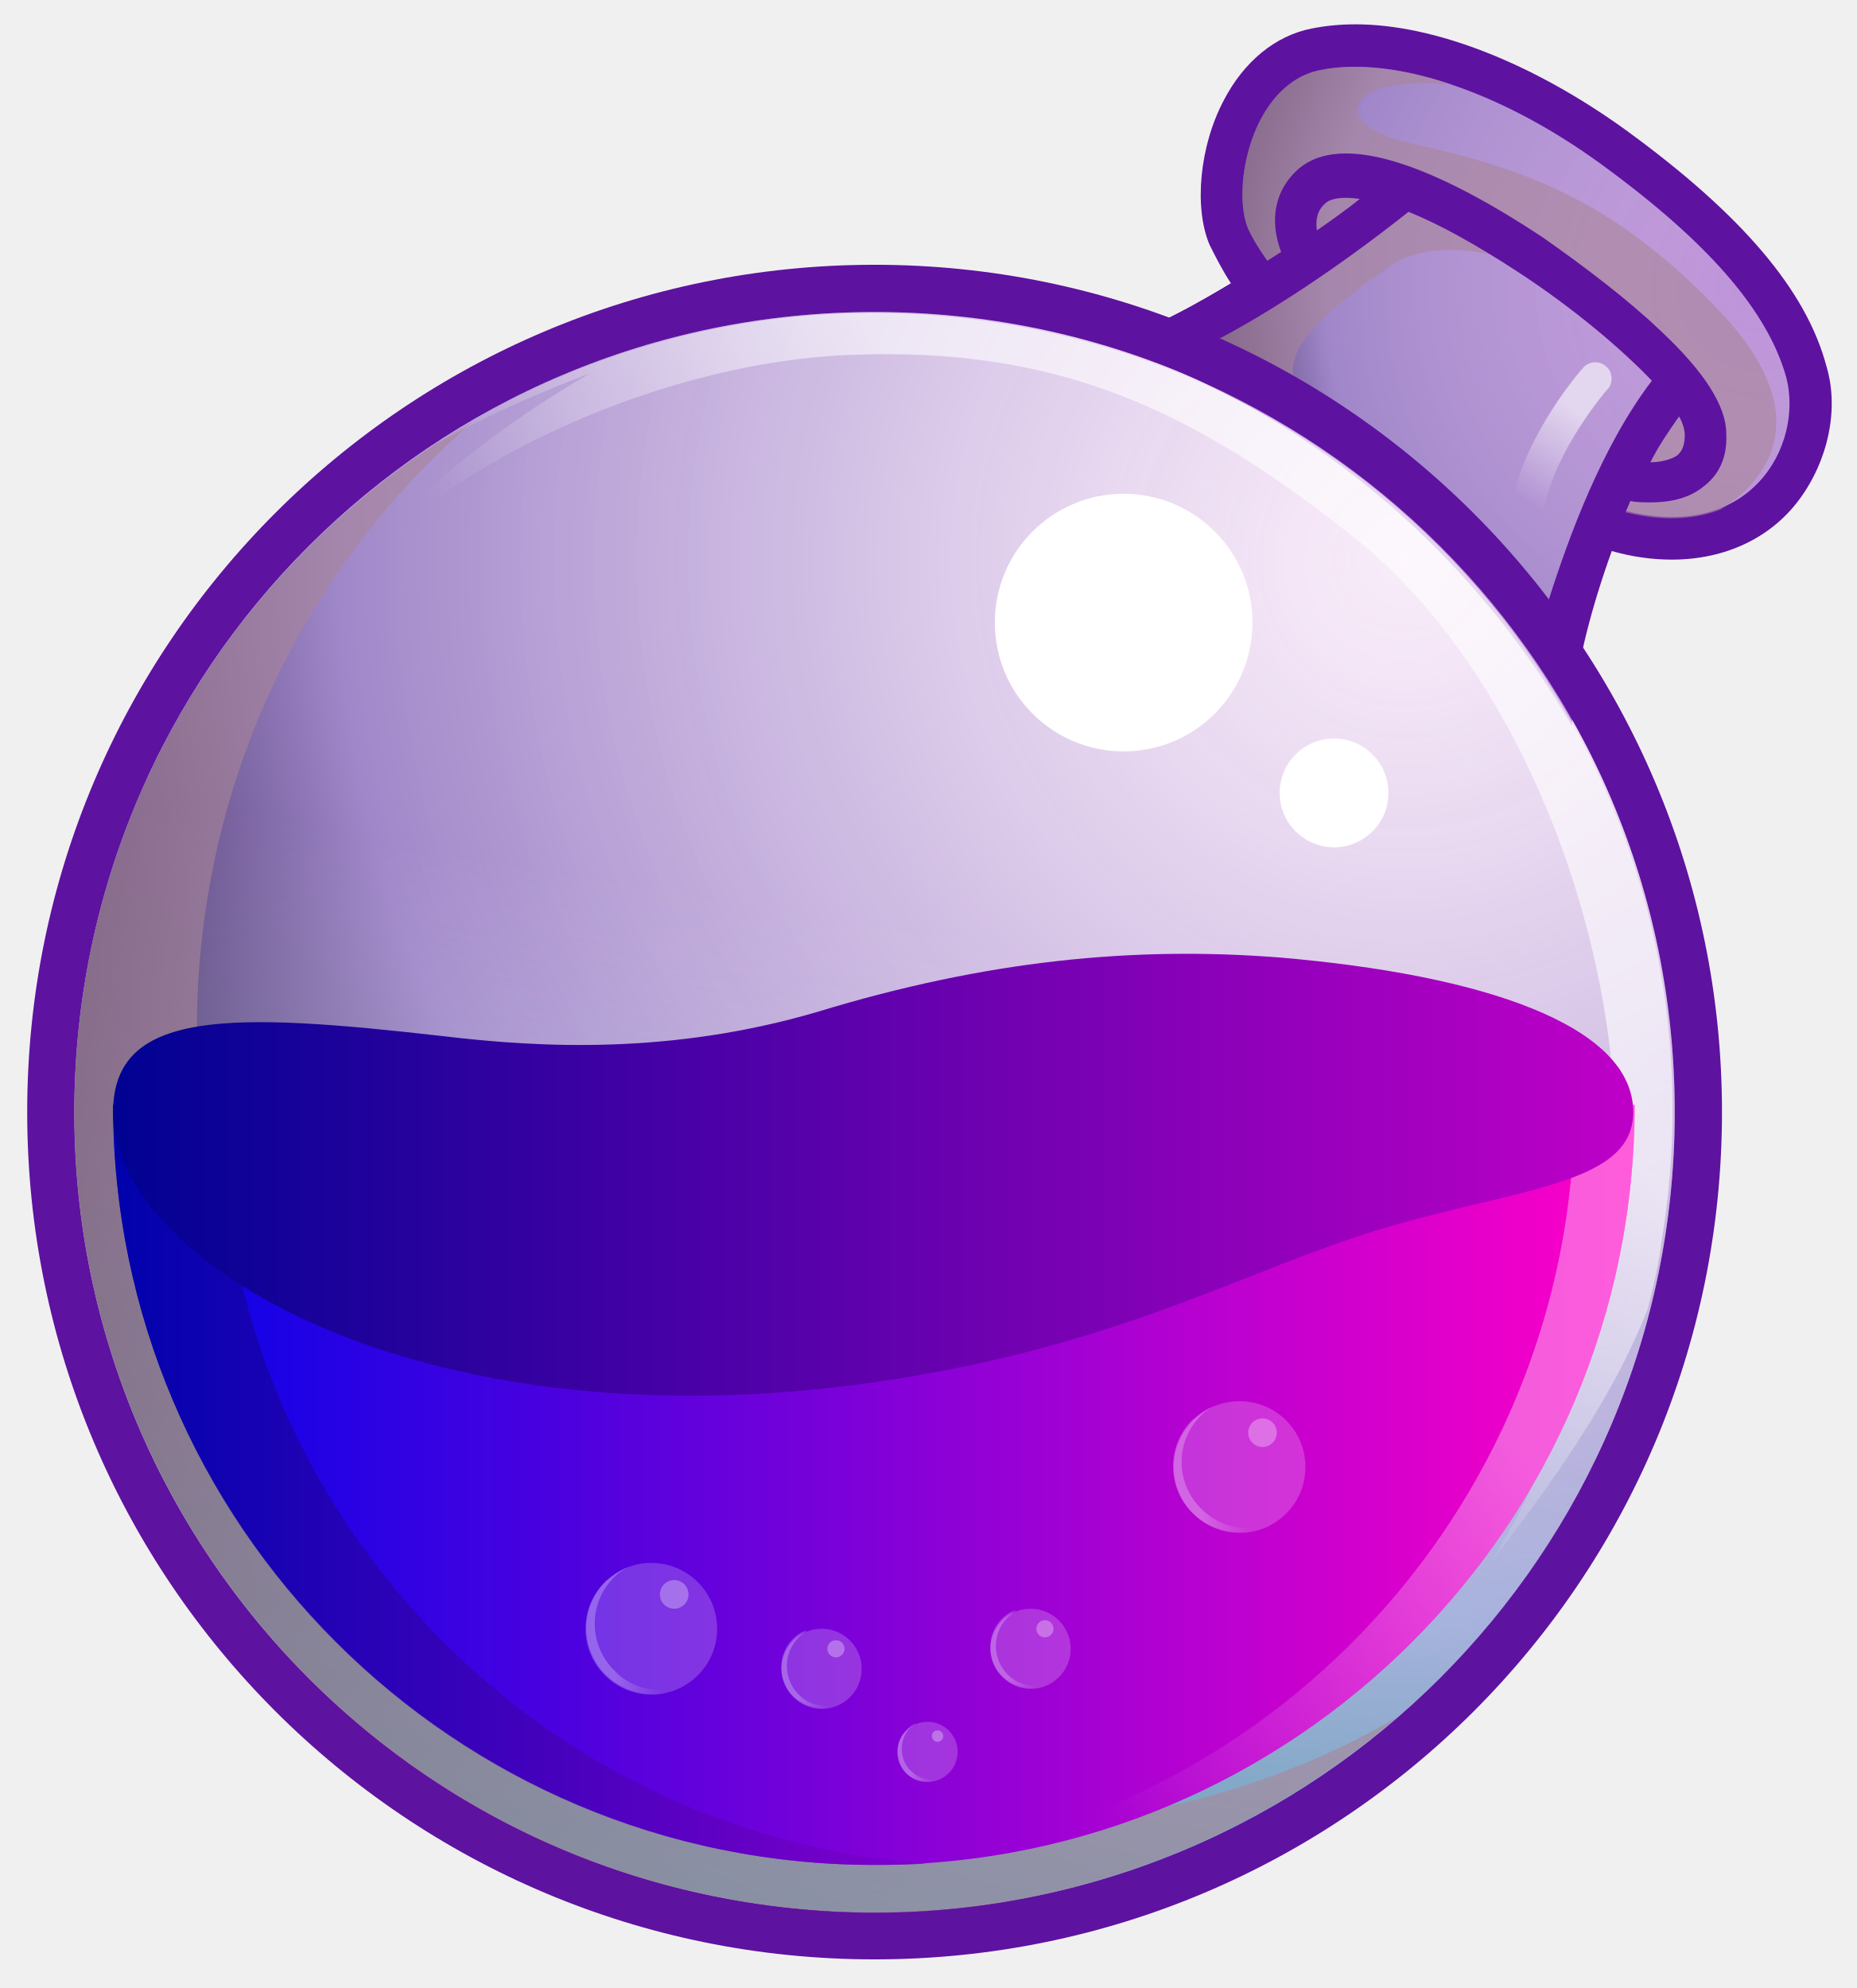
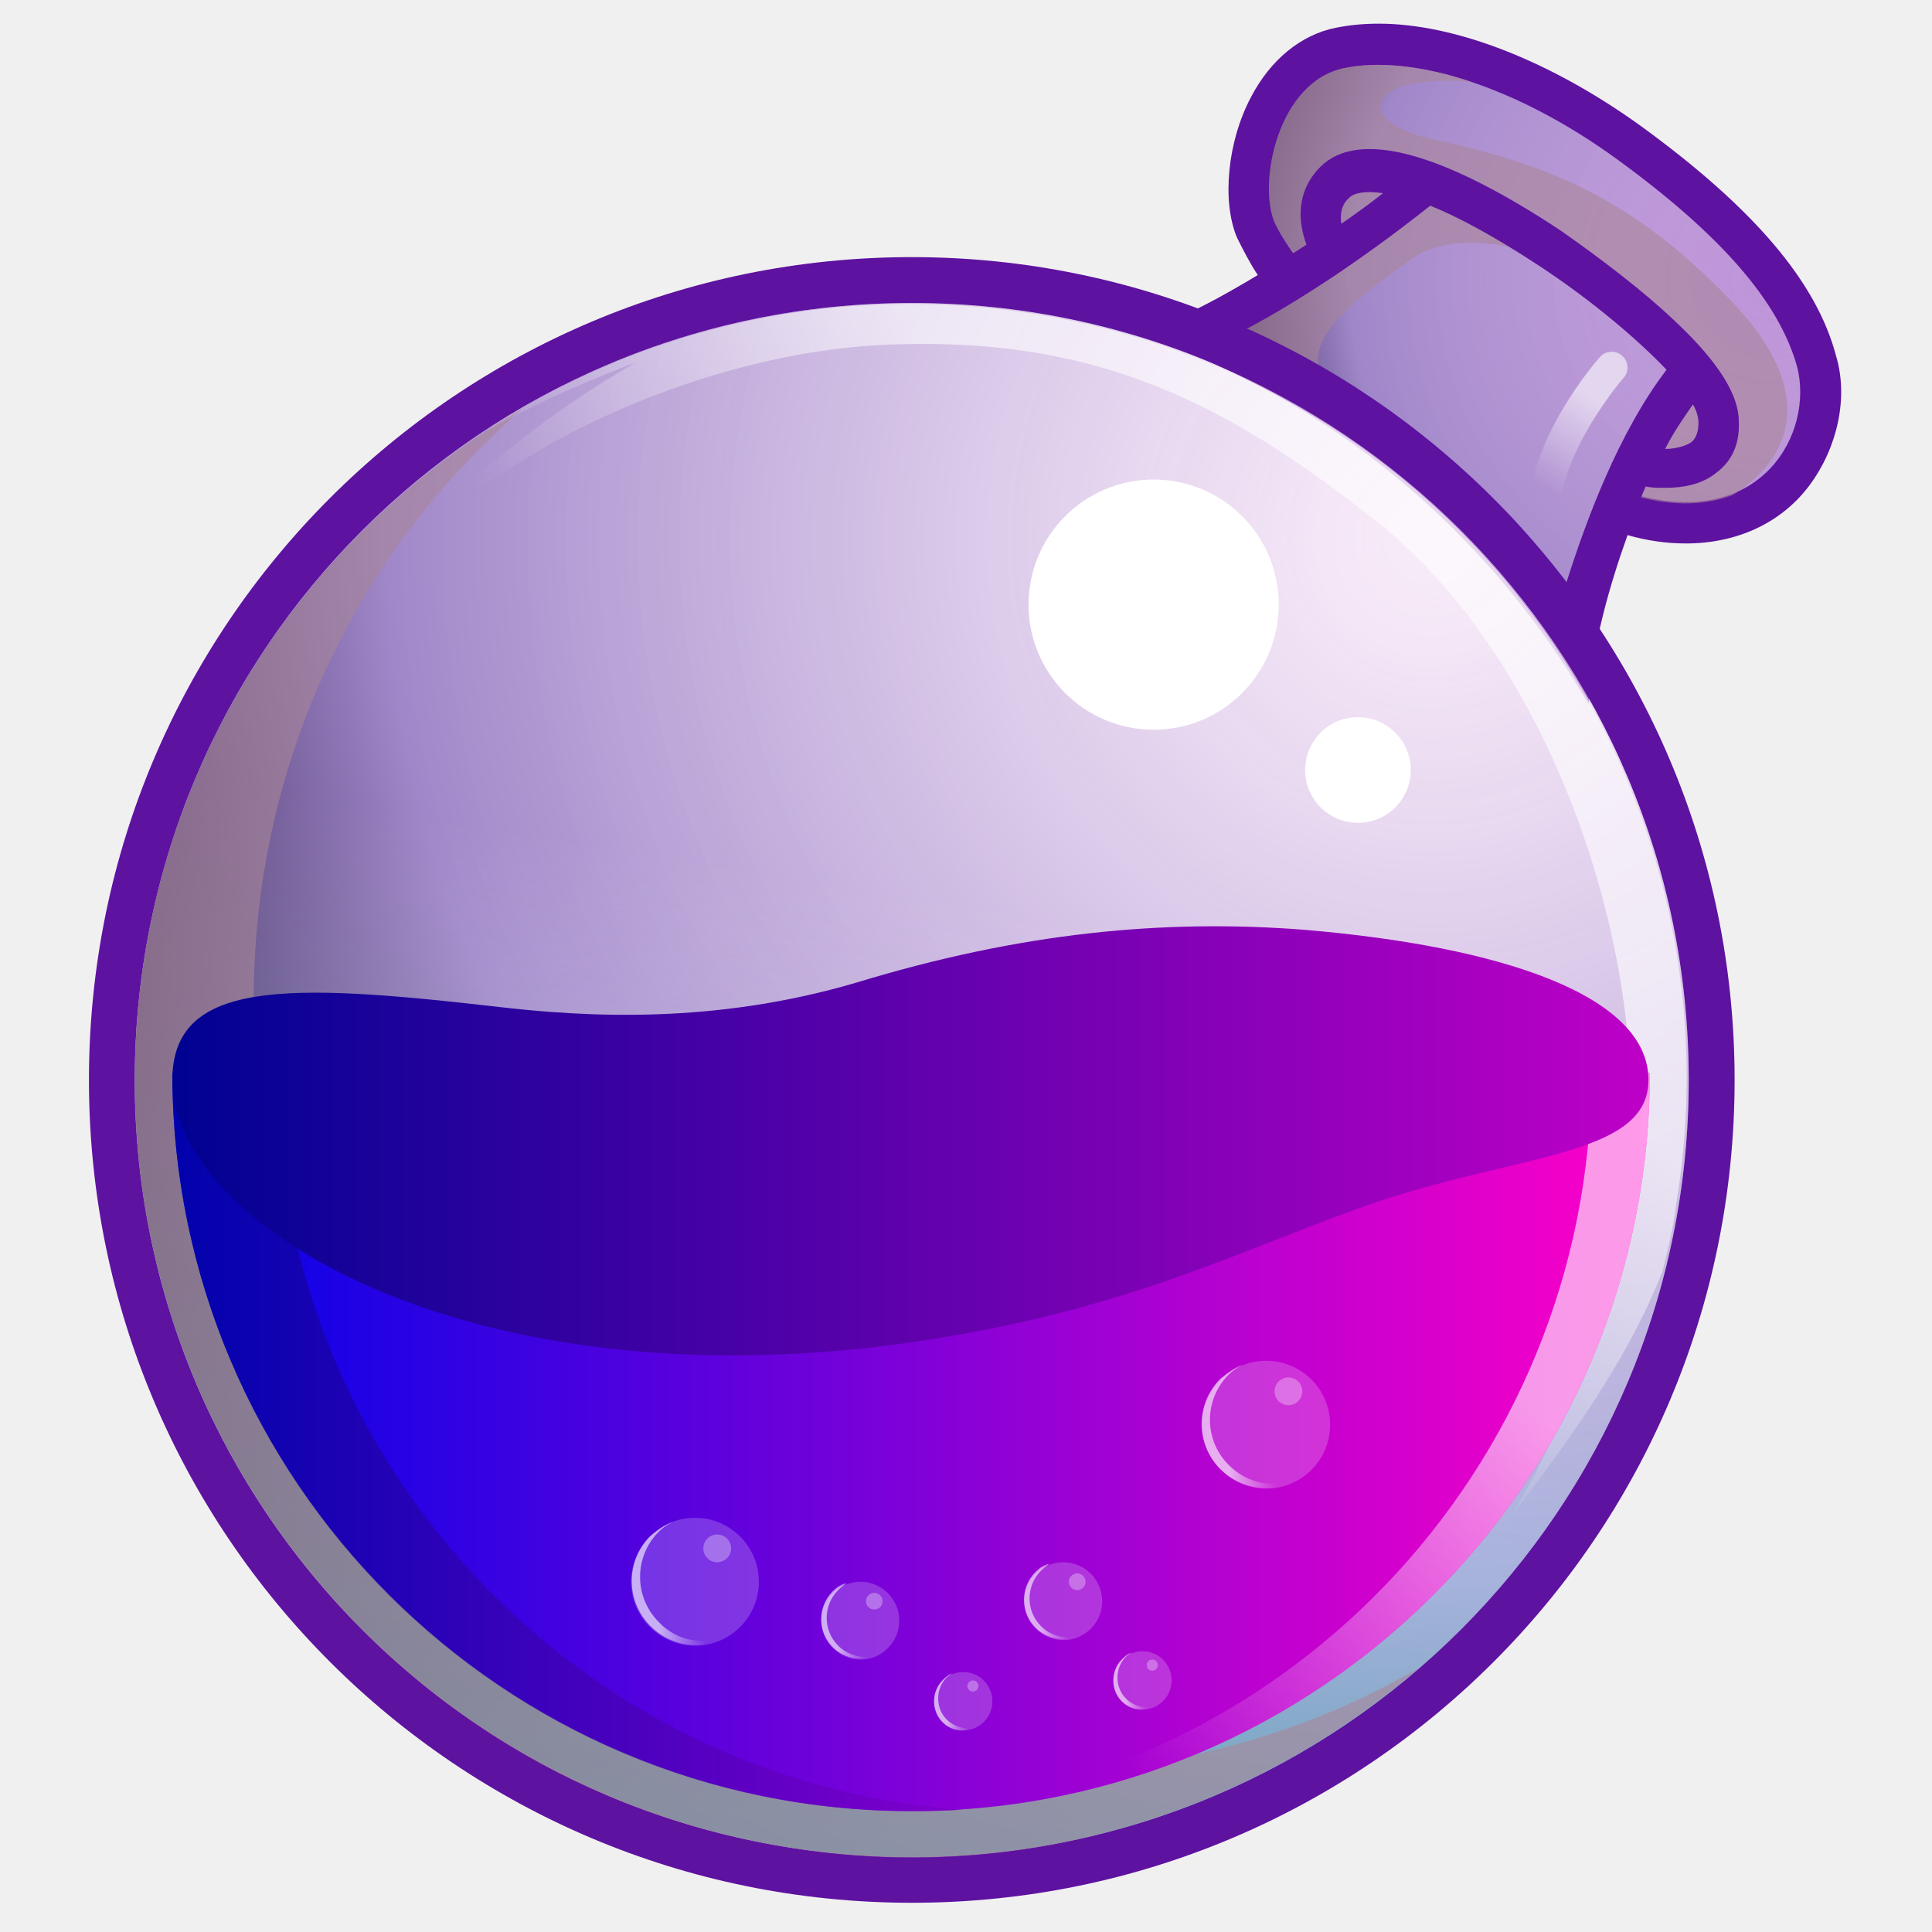
- <svg xmlns="http://www.w3.org/2000/svg" version="1.1" id="Layer_1" x="0px" y="0px" viewBox="0 0 129.7 138.9" style="enable-background:new 0 0 129.7 138.9;" xml:space="preserve">
-   <style type="text/css">
- 	.st0{fill:#5E12A0;}
- 	.st1{fill:url(#XMLID_35_);}
- 	.st2{fill:url(#XMLID_36_);}
- 	.st3{opacity:0.6;fill:#A98698;enable-background:new    ;}
- 	.st4{opacity:0.6;fill:url(#XMLID_185_);enable-background:new    ;}
- 	.st5{opacity:0.6;fill:url(#XMLID_186_);enable-background:new    ;}
- 	.st6{fill:url(#XMLID_187_);}
- 	.st7{opacity:0.6;}
- 	.st8{opacity:0.6;fill:url(#XMLID_188_);enable-background:new    ;}
- 	.st9{opacity:0.7;}
- 	.st10{fill:url(#XMLID_189_);}
- 	.st11{fill:url(#XMLID_190_);}
- 	.st12{fill:#FFFFFF;}
- 	.st13{fill:url(#XMLID_191_);}
- 	.st14{opacity:0.2;fill:#FFFFFF;enable-background:new    ;}
- 	.st15{opacity:0.4;}
- 	.st16{opacity:0.6;fill:url(#XMLID_192_);enable-background:new    ;}
- 	.st17{opacity:0.3;fill:#FFFFFF;enable-background:new    ;}
- 	.st18{opacity:0.6;fill:url(#XMLID_193_);enable-background:new    ;}
- 	.st19{opacity:0.6;fill:url(#XMLID_194_);enable-background:new    ;}
- 	.st20{display:none;}
- 	.st21{display:inline;opacity:0.2;fill:#FFFFFF;enable-background:new    ;}
- 	.st22{display:inline;opacity:0.4;}
- 	.st23{opacity:0.6;fill:url(#XMLID_195_);enable-background:new    ;}
- 	.st24{display:inline;opacity:0.3;fill:#FFFFFF;enable-background:new    ;}
- 	.st25{opacity:0.6;fill:url(#XMLID_196_);enable-background:new    ;}
- 	.st26{opacity:0.6;fill:url(#XMLID_197_);enable-background:new    ;}
- </style>
-   <g id="XMLID_2_">
-     <g id="XMLID_3_">
-       <g id="XMLID_66_">
-         <g id="XMLID_67_">
-           <path id="XMLID_68_" class="st0" d="M127.6,25.6c-1.4-5.3-5.9-10.6-14-16.5c-6.5-4.7-13.4-7.4-18.9-7.4c-1.1,0-2.1,0.1-3.1,0.3      c-2.5,0.5-4.7,2.3-6.1,5c-1.7,3.2-2.1,7.5-1,10.1c0.4,0.8,0.9,1.8,1.5,2.7c-5.3,3.2-8.3,4.1-8.7,4.2      c13.8,4.6,25.3,14.2,32.5,26.7l0.1-1.2c0.3-3.3,1.3-7.1,2.7-11c1.4,0.4,2.8,0.6,4.2,0.6l0,0c3.7,0,6.9-1.5,8.9-4.2      C127.7,32.2,128.5,28.6,127.6,25.6z" />
-         </g>
-       </g>
-       <g id="XMLID_62_">
-         <g id="XMLID_64_">
-           <radialGradient id="XMLID_35_" cx="122.976" cy="80.678" r="44.694" gradientTransform="matrix(1 0 0 -1 0 100.7784)" gradientUnits="userSpaceOnUse">
-             <stop offset="0" style="stop-color:#FFEAFF;stop-opacity:0.6" />
-             <stop offset="0.681" style="stop-color:#A087C9" />
-             <stop offset="1" style="stop-color:#10002F" />
-           </radialGradient>
-           <path id="XMLID_65_" class="st1" d="M113.2,35.6c9.1,2.5,12.8-4.5,11.6-9.2c-1.3-4.7-5.5-9.5-12.9-14.9S97,3.9,92.2,4.9      s-6.2,8.3-5,11.1c0.5,1.1,1.6,2.7,3.1,4.5c-1.9,1.3-3.7,2.3-5.2,3.2c9.2,4.1,17.2,10.5,23.2,18.5c0.7-2.7,1.7-5.1,2.6-7.2      C111.6,35.1,112.4,35.3,113.2,35.6z" />
-         </g>
-         <radialGradient id="XMLID_36_" cx="98.111" cy="61.617" r="109.351" gradientTransform="matrix(1 0 0 -1 0 100.7784)" gradientUnits="userSpaceOnUse">
-           <stop offset="0" style="stop-color:#FFEAFF;stop-opacity:0.6" />
-           <stop offset="0.681" style="stop-color:#A087C9" />
-           <stop offset="1" style="stop-color:#10002F" />
-         </radialGradient>
-         <circle id="XMLID_63_" class="st2" cx="61.1" cy="77.7" r="55.9" />
-       </g>
-       <path id="XMLID_61_" class="st3" d="M120.2,21.8c-7.6-8-14-10.1-21.7-11.8c-6-1.4-4.4-4.8,2.9-4.1c-3.5-1.2-6.8-1.5-9.2-1    c-4.8,1-6.2,8.3-5,11.1c0.5,1.1,1.6,2.7,3.1,4.5c-2.7,1.8-5,3.1-6.9,4.1c0.9,0.4,2,0.9,3.3,1.6c3.4,1.8,7.1,4.8,7.1,4.8    c-5.6-4.8-4.4-7,3.3-12.4c2.4-1.7,6.8-1.5,10.9,0.6c4.1,2.1,8.9,7.4,8.9,7.4l-4.6,8.8c0.3,0.1,0.6,0.2,0.9,0.3    c2.9,0.8,5.2,0.6,7-0.1C122.3,34.3,127.8,29.9,120.2,21.8z" />
-       <g id="XMLID_56_">
-         <path id="XMLID_57_" class="st0" d="M98.4,14.8c2,0.8,4.6,2.2,7.8,4.3c3.8,2.5,7.1,5.3,9.2,7.5c-3.5,4.6-5.8,10.9-7.2,15.3     c0.7,1,1.5,2,2.2,3c0.7-2.5,1.9-6.2,3.5-9.9c0.4,0.1,0.9,0.1,1.4,0.1c1.2,0,2.6-0.2,3.7-1.1c0.8-0.6,1.7-1.7,1.6-3.7     c0-1.9-1.5-4.3-4.6-7.2c-2.2-2.1-5.2-4.4-8.2-6.5c-8.6-5.7-14.6-7.3-17.3-4.6c-1.8,1.8-1.6,4-1,5.6c-3.2,2.1-5.9,3.6-7.7,4.6     c1.2,0.4,2.3,0.9,3.5,1.4C88.5,21.9,93.1,19,98.4,14.8z M117.3,29.1c0.3,0.5,0.4,1,0.4,1.3c0,0.9-0.3,1.2-0.5,1.4     c-0.4,0.3-1.2,0.5-1.9,0.5C115.9,31.1,116.6,30.1,117.3,29.1z M92.6,14.2c0.3-0.3,1.1-0.5,2.4-0.3c-1,0.8-2,1.5-3,2.2     C91.9,15.4,92,14.7,92.6,14.2z" />
-       </g>
-       <g id="XMLID_52_">
-         <path id="XMLID_53_" class="st0" d="M61.1,18.5C28.4,18.5,1.9,45,1.9,77.7s26.5,59.2,59.2,59.2s59.2-26.5,59.2-59.2     S93.7,18.5,61.1,18.5z M61.1,133.6c-30.9,0-55.9-25-55.9-55.9s25-55.9,55.9-55.9s55.9,25,55.9,55.9S91.9,133.6,61.1,133.6z" />
-       </g>
-       <linearGradient id="XMLID_185_" gradientUnits="userSpaceOnUse" x1="-1397.53" y1="-1163.049" x2="-1285.711" y2="-1163.049" gradientTransform="matrix(0.16 -0.9871 -0.9871 -0.16 -872.2866 -1432.701)">
-         <stop offset="0" style="stop-color:#81FFFF" />
-         <stop offset="0.62" style="stop-color:#FFFFFF;stop-opacity:0" />
-       </linearGradient>
-       <circle id="XMLID_51_" class="st4" cx="61.1" cy="77.7" r="55.9" />
-       <g id="XMLID_49_">
-         <path id="XMLID_50_" class="st3" d="M60.7,126.8c-30.5-4.9-51.2-33.6-46.2-64.1c2.2-13.5,9-25,18.6-33.3     c-14,8.1-24.4,22.2-27.2,39.4C1,99.3,21.7,128,52.1,132.9c17,2.8,33.4-2.5,45.5-12.9C86.9,126.2,73.9,128.9,60.7,126.8z" />
-       </g>
-       <linearGradient id="XMLID_186_" gradientUnits="userSpaceOnUse" x1="100.461" y1="61.079" x2="54.237" y2="18.667" gradientTransform="matrix(1 0 0 -1 0 100.7784)">
-         <stop offset="0.289" style="stop-color:#FFFFFF" />
-         <stop offset="0.78" style="stop-color:#FFFFFF;stop-opacity:0" />
-       </linearGradient>
-       <path id="XMLID_48_" class="st5" d="M70,22.6c-14.1-2.3-27.8,0.9-39,8c-0.2,0.2-0.4,0.4-0.4,0.4c4.3-2.6,10.6-4.9,10.6-4.9    C25,35.5,20,46.2,20,46.2C26.3,34,44.8,25.4,59.3,24.8c14.5-0.6,24,3.7,35.6,13c11.6,9.4,18.6,28.6,17.9,43.8    c-0.6,15.2-8.6,27.5-8.6,27.5c5.5-7.1,8.8-12.3,10.9-17.6c0.4-1.6,0.8-3.2,1-4.9C121.1,56.2,100.5,27.5,70,22.6z" />
-       <g id="XMLID_41_">
-         <linearGradient id="XMLID_187_" gradientUnits="userSpaceOnUse" x1="7.9" y1="-2.972" x2="114.2" y2="-2.972" gradientTransform="matrix(1 0 0 -1 0 100.7784)">
-           <stop offset="0" style="stop-color:#0002E9" />
-           <stop offset="0.995" style="stop-color:#FF00C7" />
-         </linearGradient>
-         <path id="XMLID_47_" class="st6" d="M114.2,77.2c0,29.3-23.8,53.1-53.1,53.1S7.9,106.5,7.9,77.2H114.2z" />
-         <g id="XMLID_45_" class="st7">
-           <linearGradient id="XMLID_188_" gradientUnits="userSpaceOnUse" x1="119.232" y1="18.888" x2="61.411" y2="-35.755" gradientTransform="matrix(1 0 0 -1 0 100.7784)">
-             <stop offset="0.289" style="stop-color:#FFFFFF" />
-             <stop offset="0.78" style="stop-color:#FFFFFF;stop-opacity:0" />
-           </linearGradient>
-           <path id="XMLID_46_" class="st8" d="M110,77.2c0,28.6-22.6,52-51,53.1c0.7,0,1.4,0,2.1,0c29.3,0,53.1-23.8,53.1-53.1H110z" />
-         </g>
-         <g id="XMLID_43_" class="st9">
-           <linearGradient id="XMLID_189_" gradientUnits="userSpaceOnUse" x1="7.9" y1="-2.972" x2="64.7" y2="-2.972" gradientTransform="matrix(1 0 0 -1 0 100.7784)">
-             <stop offset="0" style="stop-color:#000292" />
-             <stop offset="0.995" style="stop-color:#7D00C7" />
-           </linearGradient>
-           <path id="XMLID_44_" class="st10" d="M15.4,77.2H7.9c0,29.3,23.8,53.1,53.1,53.1c1.3,0,2.5,0,3.7-0.1      C37.2,128.2,15.4,105.2,15.4,77.2z" />
-         </g>
-         <linearGradient id="XMLID_190_" gradientUnits="userSpaceOnUse" x1="8.016" y1="18.7" x2="114.103" y2="18.7" gradientTransform="matrix(1 0 0 -1 0 100.7784)">
-           <stop offset="0" style="stop-color:#000292" />
-           <stop offset="0.995" style="stop-color:#BE00C7" />
-         </linearGradient>
-         <path id="XMLID_42_" class="st11" d="M114.1,77.7c0-6.1-10.6-9.6-24.7-10.8c-10.2-0.8-20.5,0.2-32.3,3.8     c-10.2,3-19.4,2.5-26.1,1.7c-14.9-1.7-23.1-1.9-23.1,5.3c0,10.4,21.2,23.4,53,18.9c16.1-2.3,24.4-7,33.9-10.2     C105.1,83,114.1,83.1,114.1,77.7z" />
-       </g>
-       <circle id="XMLID_40_" class="st12" cx="78.5" cy="43.5" r="9" />
-       <circle id="XMLID_39_" class="st12" cx="93.2" cy="55.4" r="3.8" />
-       <g id="XMLID_37_" class="st7">
-         <linearGradient id="XMLID_191_" gradientUnits="userSpaceOnUse" x1="112.386" y1="75.551" x2="104.761" y2="63.161" gradientTransform="matrix(1 0 0 -1 0 100.7784)">
-           <stop offset="0.289" style="stop-color:#FFFFFF" />
-           <stop offset="0.78" style="stop-color:#FFFFFF;stop-opacity:0" />
-         </linearGradient>
-         <path id="XMLID_38_" class="st13" d="M106.8,36.3c-0.1,0-0.2,0-0.2,0c-0.6-0.1-1-0.7-0.9-1.4c0.9-4.6,4.7-9,4.9-9.2     c0.4-0.5,1.2-0.5,1.6-0.1c0.5,0.4,0.5,1.2,0.1,1.6c-0.1,0.1-3.6,4.2-4.4,8.2C107.8,36,107.3,36.3,106.8,36.3z" />
-       </g>
-       <g id="XMLID_29_">
-         <circle id="XMLID_33_" class="st14" cx="57.4" cy="116.6" r="2.8" />
-         <g id="XMLID_31_" class="st15">
-           <linearGradient id="XMLID_192_" gradientUnits="userSpaceOnUse" x1="54.575" y1="-15.843" x2="58.806" y2="-15.843" gradientTransform="matrix(1 0 0 -1 0 100.7784)">
-             <stop offset="0.289" style="stop-color:#FFFFFF" />
-             <stop offset="0.78" style="stop-color:#FFFFFF;stop-opacity:0" />
-           </linearGradient>
-           <path id="XMLID_32_" class="st16" d="M55.8,118.4c-1.1-1.1-1.1-2.9,0-4c0.2-0.2,0.4-0.3,0.6-0.5c-0.4,0.1-0.7,0.3-1,0.6      c-1.1,1.1-1.1,2.9,0,4c0.9,0.9,2.3,1.1,3.4,0.5C57.8,119.4,56.6,119.2,55.8,118.4z" />
-         </g>
-         <circle id="XMLID_30_" class="st17" cx="58.4" cy="115.2" r="0.6" />
-       </g>
-       <g id="XMLID_24_">
-         <circle id="XMLID_28_" class="st14" cx="72" cy="115.2" r="2.8" />
-         <g id="XMLID_26_" class="st15">
-           <linearGradient id="XMLID_193_" gradientUnits="userSpaceOnUse" x1="69.162" y1="-14.443" x2="73.393" y2="-14.443" gradientTransform="matrix(1 0 0 -1 0 100.7784)">
-             <stop offset="0.289" style="stop-color:#FFFFFF" />
-             <stop offset="0.78" style="stop-color:#FFFFFF;stop-opacity:0" />
-           </linearGradient>
-           <path id="XMLID_27_" class="st18" d="M70.4,117c-1.1-1.1-1.1-2.9,0-4c0.2-0.2,0.4-0.3,0.6-0.5c-0.4,0.1-0.7,0.3-1,0.6      c-1.1,1.1-1.1,2.9,0,4c0.9,0.9,2.3,1.1,3.4,0.5C72.4,118,71.2,117.8,70.4,117z" />
-         </g>
-         <circle id="XMLID_25_" class="st17" cx="73" cy="113.8" r="0.6" />
-       </g>
-       <g id="XMLID_19_">
-         <circle id="XMLID_23_" class="st14" cx="64.8" cy="122.4" r="2.1" />
-         <g id="XMLID_21_" class="st15">
-           <linearGradient id="XMLID_194_" gradientUnits="userSpaceOnUse" x1="62.687" y1="-21.678" x2="65.863" y2="-21.678" gradientTransform="matrix(1 0 0 -1 0 100.7784)">
-             <stop offset="0.289" style="stop-color:#FFFFFF" />
-             <stop offset="0.78" style="stop-color:#FFFFFF;stop-opacity:0" />
-           </linearGradient>
-           <path id="XMLID_22_" class="st19" d="M63.6,123.7c-0.8-0.8-0.8-2.2,0-3c0.1-0.1,0.3-0.2,0.4-0.3c-0.3,0.1-0.5,0.3-0.7,0.5      c-0.8,0.8-0.8,2.2,0,3c0.7,0.7,1.7,0.8,2.6,0.3C65.1,124.5,64.2,124.3,63.6,123.7z" />
-         </g>
-         <circle id="XMLID_20_" class="st17" cx="65.5" cy="121.3" r="0.4" />
-       </g>
-       <g id="XMLID_14_" class="st20">
-         <circle id="XMLID_18_" class="st21" cx="77.7" cy="120.9" r="2.1" />
-         <g id="XMLID_16_" class="st22">
-           <linearGradient id="XMLID_195_" gradientUnits="userSpaceOnUse" x1="75.544" y1="-20.178" x2="78.72" y2="-20.178" gradientTransform="matrix(1 0 0 -1 0 100.7784)">
-             <stop offset="0.289" style="stop-color:#FFFFFF" />
-             <stop offset="0.78" style="stop-color:#FFFFFF;stop-opacity:0" />
-           </linearGradient>
-           <path id="XMLID_17_" class="st23" d="M76.5,122.2c-0.8-0.8-0.8-2.2,0-3c0.1-0.1,0.3-0.2,0.4-0.3c-0.3,0.1-0.5,0.3-0.7,0.5      c-0.8,0.8-0.8,2.2,0,3c0.7,0.7,1.7,0.8,2.6,0.3C78,123,77.1,122.8,76.5,122.2z" />
-         </g>
-         <circle id="XMLID_15_" class="st24" cx="78.4" cy="119.8" r="0.4" />
-       </g>
-       <g id="XMLID_9_">
-         <circle id="XMLID_13_" class="st14" cx="45.5" cy="113.8" r="4.6" />
-         <g id="XMLID_11_" class="st15">
-           <linearGradient id="XMLID_196_" gradientUnits="userSpaceOnUse" x1="40.904" y1="-13.152" x2="47.813" y2="-13.152" gradientTransform="matrix(1 0 0 -1 0 100.7784)">
-             <stop offset="0.289" style="stop-color:#FFFFFF" />
-             <stop offset="0.78" style="stop-color:#FFFFFF;stop-opacity:0" />
-           </linearGradient>
-           <path id="XMLID_12_" class="st25" d="M42.9,116.7c-1.8-1.8-1.8-4.7,0-6.5c0.3-0.3,0.6-0.5,1-0.7c-0.6,0.2-1.1,0.6-1.6,1      c-1.8,1.8-1.8,4.7,0,6.5c1.5,1.5,3.8,1.8,5.6,0.7C46.2,118.4,44.2,118.1,42.9,116.7z" />
-         </g>
-         <circle id="XMLID_10_" class="st17" cx="47.1" cy="111.4" r="1" />
-       </g>
-       <g id="XMLID_4_">
-         <circle id="XMLID_8_" class="st14" cx="86.6" cy="102.5" r="4.6" />
-         <g id="XMLID_6_" class="st15">
-           <linearGradient id="XMLID_197_" gradientUnits="userSpaceOnUse" x1="81.942" y1="-1.852" x2="88.852" y2="-1.852" gradientTransform="matrix(1 0 0 -1 0 100.7784)">
-             <stop offset="0.289" style="stop-color:#FFFFFF" />
-             <stop offset="0.78" style="stop-color:#FFFFFF;stop-opacity:0" />
-           </linearGradient>
-           <path id="XMLID_7_" class="st26" d="M83.9,105.4c-1.8-1.8-1.8-4.7,0-6.5c0.3-0.3,0.6-0.5,1-0.7c-0.6,0.2-1.1,0.6-1.6,1      c-1.8,1.8-1.8,4.7,0,6.5c1.5,1.5,3.8,1.8,5.6,0.7C87.2,107.1,85.3,106.8,83.9,105.4z" />
-         </g>
-         <circle id="XMLID_5_" class="st17" cx="88.2" cy="100.1" r="1" />
-       </g>
-     </g>
-   </g>
+ <svg xmlns="http://www.w3.org/2000/svg" fill="none" viewBox="0 0 24 24">
+   <path d="M22.808 4.42C22.567 3.505 21.79 2.59 20.391 1.571C19.269 0.76 18.078 0.294 17.128 0.294C16.938 0.294 16.765 0.311 16.593 0.345C16.161 0.432 15.781 0.742 15.539 1.209C15.246 1.761 15.177 2.504 15.367 2.953C15.436 3.091 15.522 3.263 15.626 3.419C14.711 3.971 14.193 4.127 14.123 4.144C16.506 4.938 18.492 6.596 19.735 8.754L19.752 8.547C19.804 7.977 19.977 7.321 20.218 6.647C20.46 6.717 20.702 6.751 20.944 6.751C21.582 6.751 22.135 6.492 22.48 6.026C22.826 5.56 22.964 4.938 22.808 4.42Z" fill="#5E12A0" />
+   <path d="M20.323 6.147C21.894 6.578 22.533 5.37 22.325 4.558C22.101 3.747 21.376 2.918 20.098 1.986C18.82 1.053 17.525 0.673 16.697 0.846C15.868 1.019 15.626 2.279 15.833 2.763C15.92 2.953 16.11 3.229 16.369 3.54C16.041 3.764 15.73 3.937 15.471 4.092C17.059 4.8 18.441 5.905 19.477 7.286C19.597 6.82 19.77 6.406 19.925 6.043C20.046 6.06 20.184 6.095 20.323 6.147Z" fill="url(#paint0_radial_8766_48743)" />
+   <path d="M11.327 23.068C16.657 23.068 20.978 18.746 20.978 13.416C20.978 8.085 16.657 3.764 11.327 3.764C5.996 3.764 1.675 8.085 1.675 13.416C1.675 18.746 5.996 23.068 11.327 23.068Z" fill="url(#paint1_radial_8766_48743)" />
+   <path d="M21.531 3.764C20.218 2.383 19.113 2.02 17.784 1.727C16.748 1.485 17.024 0.898 18.285 1.019C17.68 0.812 17.111 0.76 16.696 0.846C15.867 1.019 15.626 2.279 15.833 2.763C15.919 2.953 16.109 3.229 16.368 3.54C15.902 3.85 15.505 4.075 15.177 4.247C15.332 4.317 15.522 4.403 15.746 4.524C16.334 4.835 16.972 5.353 16.972 5.353C16.006 4.524 16.213 4.144 17.542 3.212C17.957 2.918 18.716 2.953 19.424 3.315C20.132 3.678 20.961 4.593 20.961 4.593L20.167 6.112C20.218 6.13 20.27 6.147 20.322 6.164C20.823 6.302 21.22 6.268 21.531 6.147C21.893 5.922 22.843 5.163 21.531 3.764Z" fill="#A98698" fill-opacity="0.6" />
+   <path d="M17.767 2.555C18.112 2.694 18.561 2.935 19.114 3.298C19.77 3.729 20.34 4.213 20.702 4.593C20.098 5.387 19.701 6.475 19.459 7.235C19.58 7.407 19.718 7.58 19.839 7.753C19.96 7.321 20.167 6.682 20.443 6.043C20.512 6.06 20.599 6.06 20.685 6.06C20.892 6.06 21.134 6.026 21.324 5.87C21.462 5.767 21.617 5.577 21.6 5.232C21.6 4.904 21.341 4.489 20.806 3.988C20.426 3.626 19.908 3.229 19.39 2.866C17.905 1.882 16.869 1.606 16.403 2.072C16.092 2.383 16.127 2.763 16.23 3.039C15.678 3.401 15.212 3.66 14.901 3.833C15.108 3.902 15.298 3.988 15.505 4.075C16.058 3.781 16.852 3.281 17.767 2.555ZM21.03 5.024C21.082 5.111 21.099 5.197 21.099 5.249C21.099 5.404 21.048 5.456 21.013 5.491C20.944 5.542 20.806 5.577 20.685 5.577C20.789 5.37 20.91 5.197 21.03 5.024ZM16.766 2.452C16.817 2.4 16.956 2.365 17.18 2.4C17.007 2.538 16.835 2.659 16.662 2.78C16.645 2.659 16.662 2.538 16.766 2.452Z" fill="#5E12A0" />
+   <path d="M11.327 3.194C5.681 3.194 1.105 7.77 1.105 13.416C1.105 19.062 5.681 23.637 11.327 23.637C16.973 23.637 21.548 19.062 21.548 13.416C21.548 7.77 16.955 3.194 11.327 3.194ZM11.327 23.068C5.991 23.068 1.675 18.751 1.675 13.416C1.675 8.081 5.991 3.764 11.327 3.764C16.662 3.764 20.978 8.081 20.978 13.416C20.978 18.751 16.645 23.068 11.327 23.068Z" fill="#5E12A0" />
+   <path d="M11.327 23.068C16.657 23.068 20.978 18.746 20.978 13.416C20.978 8.085 16.657 3.764 11.327 3.764C5.996 3.764 1.675 8.085 1.675 13.416C1.675 18.746 5.996 23.068 11.327 23.068Z" fill="url(#paint2_linear_8766_48743)" />
+   <path d="M11.258 21.893C5.992 21.047 2.417 16.092 3.281 10.826C3.661 8.495 4.835 6.509 6.492 5.076C4.075 6.475 2.279 8.909 1.796 11.879C0.95 17.145 4.524 22.101 9.773 22.947C12.708 23.43 15.54 22.515 17.629 20.719C15.781 21.79 13.537 22.256 11.258 21.893Z" fill="#A98698" fill-opacity="0.6" />
+   <path d="M12.863 3.902C10.428 3.505 8.063 4.058 6.129 5.283C6.095 5.318 6.06 5.353 6.06 5.353C6.803 4.904 7.89 4.506 7.89 4.506C5.093 6.13 4.23 7.977 4.23 7.977C5.318 5.871 8.512 4.386 11.016 4.282C13.519 4.178 15.159 4.921 17.162 6.527C19.165 8.15 20.374 11.465 20.253 14.089C20.149 16.714 18.768 18.837 18.768 18.837C19.718 17.611 20.288 16.714 20.65 15.799C20.719 15.522 20.788 15.246 20.823 14.953C21.686 9.704 18.129 4.748 12.863 3.902Z" fill="url(#paint3_linear_8766_48743)" />
+   <path d="M20.495 13.329C20.495 18.389 16.386 22.498 11.327 22.498C6.268 22.498 2.141 18.389 2.141 13.329H20.495Z" fill="url(#paint4_linear_8766_48743)" />
+   <path d="M19.77 13.329C19.77 18.268 15.867 22.308 10.964 22.498H11.326C16.386 22.498 20.495 18.389 20.495 13.329H19.77Z" fill="url(#paint5_linear_8766_48743)" />
+   <path d="M3.436 13.329H2.141C2.141 18.389 6.25 22.498 11.309 22.498C11.534 22.498 11.741 22.498 11.948 22.48C7.2 22.135 3.436 18.164 3.436 13.329Z" fill="url(#paint6_linear_8766_48743)" />
+   <path d="M20.478 13.416C20.478 12.363 18.648 11.758 16.213 11.551C14.452 11.413 12.674 11.586 10.636 12.207C8.875 12.725 7.286 12.639 6.13 12.501C3.557 12.207 2.141 12.173 2.141 13.416C2.141 15.211 5.802 17.456 11.292 16.679C14.072 16.282 15.505 15.47 17.145 14.918C18.924 14.331 20.478 14.348 20.478 13.416Z" fill="url(#paint7_linear_8766_48743)" />
+   <path d="M14.331 9.065C15.189 9.065 15.885 8.369 15.885 7.511C15.885 6.652 15.189 5.957 14.331 5.957C13.473 5.957 12.777 6.652 12.777 7.511C12.777 8.369 13.473 9.065 14.331 9.065Z" fill="white" />
+   <path d="M16.869 10.222C17.231 10.222 17.525 9.928 17.525 9.565C17.525 9.203 17.231 8.909 16.869 8.909C16.507 8.909 16.213 9.203 16.213 9.565C16.213 9.928 16.507 10.222 16.869 10.222Z" fill="white" />
+   <path d="M19.218 6.268H19.183C19.079 6.25 19.01 6.147 19.027 6.026C19.183 5.232 19.839 4.472 19.874 4.437C19.943 4.351 20.081 4.351 20.15 4.42C20.236 4.489 20.236 4.627 20.167 4.696C20.15 4.714 19.546 5.422 19.407 6.112C19.39 6.216 19.304 6.268 19.218 6.268Z" fill="url(#paint8_linear_8766_48743)" />
+   <path d="M10.688 20.616C10.954 20.616 11.171 20.399 11.171 20.132C11.171 19.865 10.954 19.649 10.688 19.649C10.421 19.649 10.204 19.865 10.204 20.132C10.204 20.399 10.421 20.616 10.688 20.616Z" fill="white" fill-opacity="0.2" />
+   <path d="M10.412 20.443C10.222 20.253 10.222 19.942 10.412 19.753C10.446 19.718 10.481 19.701 10.515 19.666C10.446 19.683 10.394 19.718 10.343 19.77C10.153 19.96 10.153 20.27 10.343 20.46C10.498 20.616 10.74 20.65 10.93 20.547C10.757 20.616 10.55 20.581 10.412 20.443Z" fill="url(#paint9_linear_8766_48743)" />
+   <path d="M10.86 19.994C10.918 19.994 10.964 19.948 10.964 19.891C10.964 19.834 10.918 19.787 10.86 19.787C10.803 19.787 10.757 19.834 10.757 19.891C10.757 19.948 10.803 19.994 10.86 19.994Z" fill="white" fill-opacity="0.3" />
+   <path d="M13.209 20.374C13.476 20.374 13.692 20.158 13.692 19.891C13.692 19.624 13.476 19.407 13.209 19.407C12.942 19.407 12.725 19.624 12.725 19.891C12.725 20.158 12.942 20.374 13.209 20.374Z" fill="white" fill-opacity="0.2" />
+   <path d="M12.932 20.201C12.742 20.012 12.742 19.701 12.932 19.511C12.967 19.476 13.001 19.459 13.036 19.424C12.967 19.442 12.915 19.476 12.863 19.528C12.673 19.718 12.673 20.029 12.863 20.219C13.018 20.374 13.26 20.409 13.45 20.305C13.277 20.374 13.07 20.34 12.932 20.201Z" fill="url(#paint10_linear_8766_48743)" />
+   <path d="M13.381 19.753C13.439 19.753 13.485 19.706 13.485 19.649C13.485 19.592 13.439 19.545 13.381 19.545C13.324 19.545 13.278 19.592 13.278 19.649C13.278 19.706 13.324 19.753 13.381 19.753Z" fill="white" fill-opacity="0.3" />
+   <path d="M11.966 21.496C12.166 21.496 12.328 21.334 12.328 21.134C12.328 20.933 12.166 20.771 11.966 20.771C11.765 20.771 11.603 20.933 11.603 21.134C11.603 21.334 11.765 21.496 11.966 21.496Z" fill="white" fill-opacity="0.2" />
+   <path d="M11.758 21.358C11.62 21.22 11.62 20.978 11.758 20.84C11.776 20.823 11.81 20.806 11.828 20.788C11.776 20.806 11.741 20.84 11.707 20.875C11.569 21.013 11.569 21.255 11.707 21.393C11.828 21.514 12 21.531 12.155 21.445C12.017 21.496 11.862 21.462 11.758 21.358Z" fill="url(#paint11_linear_8766_48743)" />
+   <path d="M12.086 21.013C12.124 21.013 12.155 20.982 12.155 20.944C12.155 20.906 12.124 20.875 12.086 20.875C12.048 20.875 12.017 20.906 12.017 20.944C12.017 20.982 12.048 21.013 12.086 21.013Z" fill="white" fill-opacity="0.3" />
+   <path d="M14.193 21.237C14.393 21.237 14.555 21.075 14.555 20.875C14.555 20.674 14.393 20.512 14.193 20.512C13.992 20.512 13.83 20.674 13.83 20.875C13.83 21.075 13.992 21.237 14.193 21.237Z" fill="white" fill-opacity="0.2" />
+   <path d="M13.986 21.099C13.847 20.961 13.847 20.719 13.986 20.581C14.003 20.564 14.037 20.547 14.055 20.529C14.003 20.547 13.968 20.581 13.934 20.616C13.796 20.754 13.796 20.996 13.934 21.134C14.055 21.255 14.227 21.272 14.383 21.186C14.245 21.237 14.089 21.203 13.986 21.099Z" fill="url(#paint12_linear_8766_48743)" />
+   <path d="M14.314 20.754C14.352 20.754 14.383 20.723 14.383 20.685C14.383 20.647 14.352 20.616 14.314 20.616C14.275 20.616 14.245 20.647 14.245 20.685C14.245 20.723 14.275 20.754 14.314 20.754Z" fill="white" fill-opacity="0.3" />
+   <path d="M8.633 20.443C9.072 20.443 9.427 20.088 9.427 19.649C9.427 19.21 9.072 18.855 8.633 18.855C8.195 18.855 7.839 19.21 7.839 19.649C7.839 20.088 8.195 20.443 8.633 20.443Z" fill="white" fill-opacity="0.2" />
+   <path d="M8.184 20.15C7.874 19.839 7.874 19.338 8.184 19.027C8.236 18.976 8.288 18.941 8.357 18.907C8.253 18.941 8.167 19.01 8.081 19.079C7.77 19.39 7.77 19.891 8.081 20.201C8.34 20.46 8.737 20.512 9.048 20.322C8.754 20.443 8.409 20.391 8.184 20.15Z" fill="url(#paint13_linear_8766_48743)" />
+   <path d="M8.909 19.407C9.005 19.407 9.082 19.33 9.082 19.235C9.082 19.139 9.005 19.062 8.909 19.062C8.814 19.062 8.737 19.139 8.737 19.235C8.737 19.33 8.814 19.407 8.909 19.407Z" fill="white" fill-opacity="0.3" />
+   <path d="M15.729 18.492C16.168 18.492 16.523 18.137 16.523 17.698C16.523 17.259 16.168 16.904 15.729 16.904C15.291 16.904 14.935 17.259 14.935 17.698C14.935 18.137 15.291 18.492 15.729 18.492Z" fill="white" fill-opacity="0.2" />
+   <path d="M15.263 18.198C14.953 17.888 14.953 17.387 15.263 17.076C15.315 17.024 15.367 16.99 15.436 16.955C15.332 16.99 15.246 17.059 15.16 17.128C14.849 17.439 14.849 17.94 15.16 18.25C15.419 18.509 15.816 18.561 16.127 18.371C15.833 18.492 15.505 18.44 15.263 18.198Z" fill="url(#paint14_linear_8766_48743)" />
+   <path d="M16.006 17.456C16.101 17.456 16.178 17.379 16.178 17.283C16.178 17.188 16.101 17.111 16.006 17.111C15.91 17.111 15.833 17.188 15.833 17.283C15.833 17.379 15.91 17.456 16.006 17.456Z" fill="white" fill-opacity="0.3" />
+   <defs>
+     <radialGradient cx="0" cy="0" gradientTransform="translate(22.0104 3.47051) scale(7.71702 7.71702)" gradientUnits="userSpaceOnUse" id="paint0_radial_8766_48743" r="1">
+       <stop stop-color="#FFEAFF" stop-opacity="0.6" />
+       <stop offset="0.68" stop-color="#A087C9" />
+       <stop offset="1" stop-color="#10002F" />
+     </radialGradient>
+     <radialGradient cx="0" cy="0" gradientTransform="translate(17.7169 6.76169) scale(18.8808)" gradientUnits="userSpaceOnUse" id="paint1_radial_8766_48743" r="1">
+       <stop stop-color="#FFEAFF" stop-opacity="0.6" />
+       <stop offset="0.68" stop-color="#A087C9" />
+       <stop offset="1" stop-color="#10002F" />
+     </radialGradient>
+     <linearGradient gradientUnits="userSpaceOnUse" id="paint2_linear_8766_48743" x1="9.778" x2="12.866" y1="22.931" y2="3.885">
+       <stop stop-color="#81FFFF" stop-opacity="0.6" />
+       <stop offset="0.62" stop-color="white" stop-opacity="0" />
+       <stop offset="1" stop-color="white" stop-opacity="0" />
+     </linearGradient>
+     <linearGradient gradientUnits="userSpaceOnUse" id="paint3_linear_8766_48743" x1="18.128" x2="10.147" y1="6.861" y2="14.184">
+       <stop stop-color="white" stop-opacity="0.6" />
+       <stop offset="0.29" stop-color="white" stop-opacity="0.6" />
+       <stop offset="0.78" stop-color="white" stop-opacity="0" />
+       <stop offset="1" stop-color="white" stop-opacity="0" />
+     </linearGradient>
+     <linearGradient gradientUnits="userSpaceOnUse" id="paint4_linear_8766_48743" x1="2.149" x2="20.491" y1="17.908" y2="17.908">
+       <stop stop-color="#0002E9" />
+       <stop offset="1" stop-color="#FF00C7" />
+     </linearGradient>
+     <linearGradient gradientUnits="userSpaceOnUse" id="paint5_linear_8766_48743" x1="21.359" x2="11.375" y1="14.134" y2="23.569">
+       <stop stop-color="white" stop-opacity="0.6" />
+       <stop offset="0.29" stop-color="white" stop-opacity="0.6" />
+       <stop offset="0.78" stop-color="white" stop-opacity="0" />
+       <stop offset="1" stop-color="white" stop-opacity="0" />
+     </linearGradient>
+     <linearGradient gradientUnits="userSpaceOnUse" id="paint6_linear_8766_48743" x1="2.149" x2="11.962" y1="17.908" y2="17.908">
+       <stop stop-color="#000292" stop-opacity="0.7" />
+       <stop offset="1" stop-color="#7D00C7" stop-opacity="0.7" />
+     </linearGradient>
+     <linearGradient gradientUnits="userSpaceOnUse" id="paint7_linear_8766_48743" x1="2.161" x2="20.478" y1="14.178" y2="14.178">
+       <stop stop-color="#000292" />
+       <stop offset="1" stop-color="#BE00C7" />
+     </linearGradient>
+     <linearGradient gradientUnits="userSpaceOnUse" id="paint8_linear_8766_48743" x1="20.178" x2="18.861" y1="4.353" y2="6.493">
+       <stop stop-color="white" stop-opacity="0.6" />
+       <stop offset="0.29" stop-color="white" stop-opacity="0.6" />
+       <stop offset="0.78" stop-color="white" stop-opacity="0" />
+       <stop offset="1" stop-color="white" stop-opacity="0" />
+     </linearGradient>
+     <linearGradient gradientUnits="userSpaceOnUse" id="paint9_linear_8766_48743" x1="10.2" x2="10.93" y1="20.147" y2="20.147">
+       <stop stop-color="white" stop-opacity="0.6" />
+       <stop offset="0.29" stop-color="white" stop-opacity="0.6" />
+       <stop offset="0.78" stop-color="white" stop-opacity="0" />
+       <stop offset="1" stop-color="white" stop-opacity="0" />
+     </linearGradient>
+     <linearGradient gradientUnits="userSpaceOnUse" id="paint10_linear_8766_48743" x1="12.719" x2="13.449" y1="19.902" y2="19.902">
+       <stop stop-color="white" stop-opacity="0.6" />
+       <stop offset="0.29" stop-color="white" stop-opacity="0.6" />
+       <stop offset="0.78" stop-color="white" stop-opacity="0" />
+       <stop offset="1" stop-color="white" stop-opacity="0" />
+     </linearGradient>
+     <linearGradient gradientUnits="userSpaceOnUse" id="paint11_linear_8766_48743" x1="11.601" x2="12.149" y1="21.138" y2="21.138">
+       <stop stop-color="white" stop-opacity="0.6" />
+       <stop offset="0.29" stop-color="white" stop-opacity="0.6" />
+       <stop offset="0.78" stop-color="white" stop-opacity="0" />
+       <stop offset="1" stop-color="white" stop-opacity="0" />
+     </linearGradient>
+     <linearGradient gradientUnits="userSpaceOnUse" id="paint12_linear_8766_48743" x1="13.82" x2="14.369" y1="20.878" y2="20.878">
+       <stop stop-color="white" stop-opacity="0.6" />
+       <stop offset="0.29" stop-color="white" stop-opacity="0.6" />
+       <stop offset="0.78" stop-color="white" stop-opacity="0" />
+       <stop offset="1" stop-color="white" stop-opacity="0" />
+     </linearGradient>
+     <linearGradient gradientUnits="userSpaceOnUse" id="paint13_linear_8766_48743" x1="7.84" x2="9.033" y1="19.669" y2="19.669">
+       <stop stop-color="white" stop-opacity="0.6" />
+       <stop offset="0.29" stop-color="white" stop-opacity="0.6" />
+       <stop offset="0.78" stop-color="white" stop-opacity="0" />
+       <stop offset="1" stop-color="white" stop-opacity="0" />
+     </linearGradient>
+     <linearGradient gradientUnits="userSpaceOnUse" id="paint14_linear_8766_48743" x1="14.925" x2="16.118" y1="17.718" y2="17.718">
+       <stop stop-color="white" stop-opacity="0.6" />
+       <stop offset="0.29" stop-color="white" stop-opacity="0.6" />
+       <stop offset="0.78" stop-color="white" stop-opacity="0" />
+       <stop offset="1" stop-color="white" stop-opacity="0" />
+     </linearGradient>
+   </defs>
</svg>
